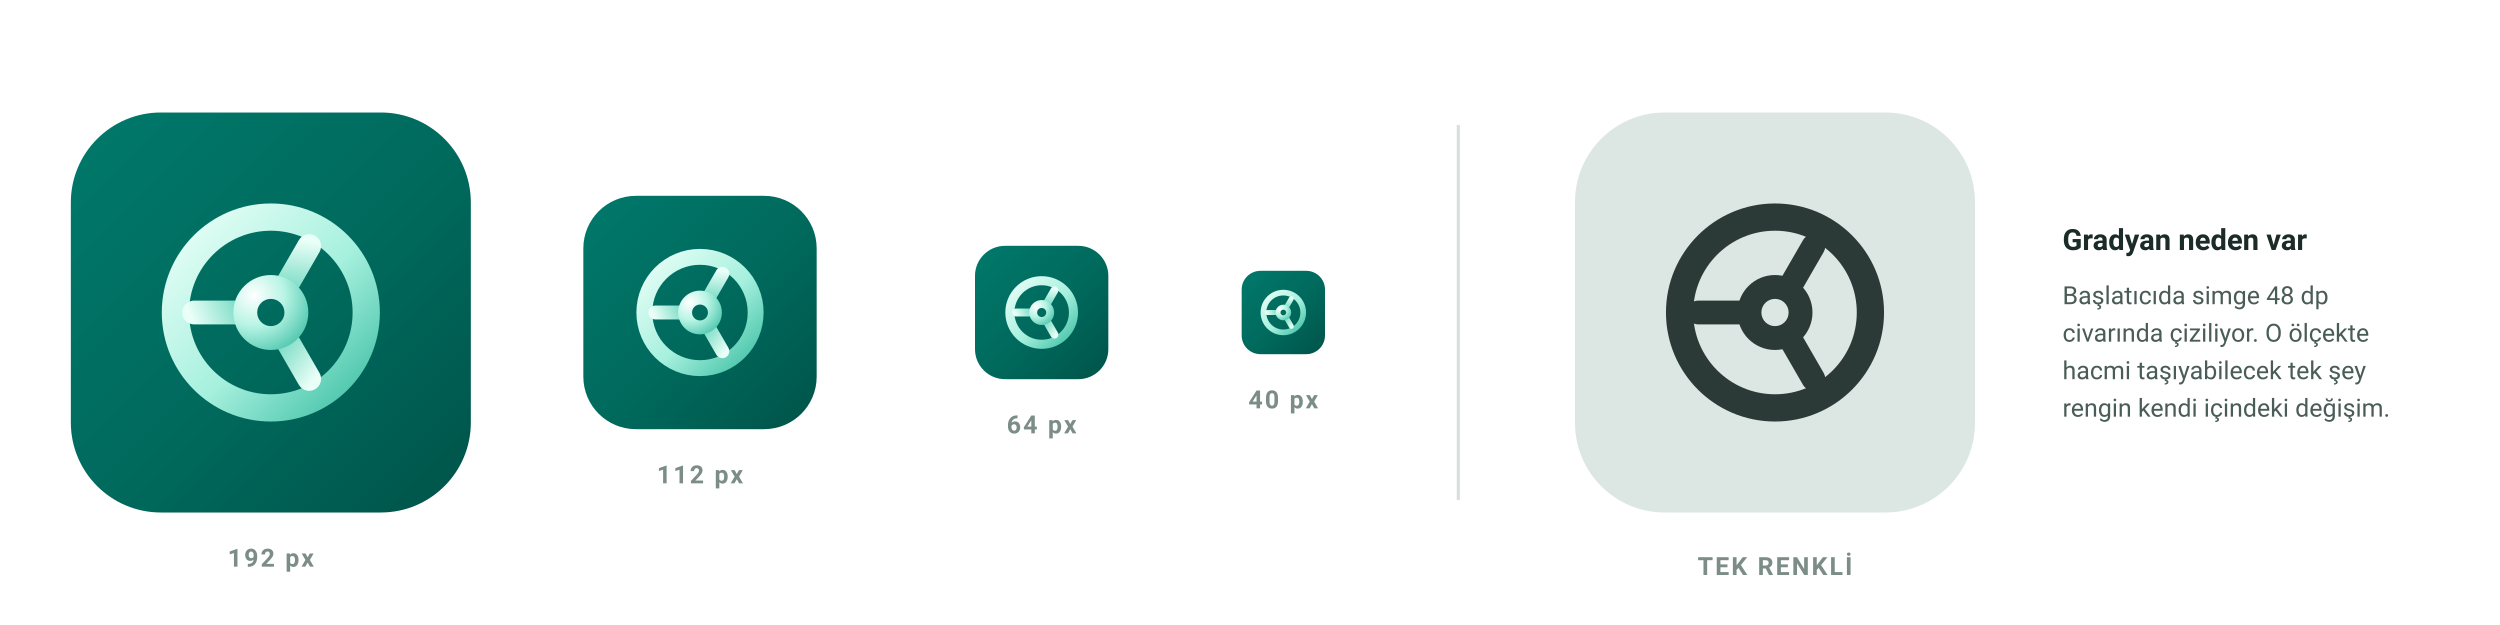
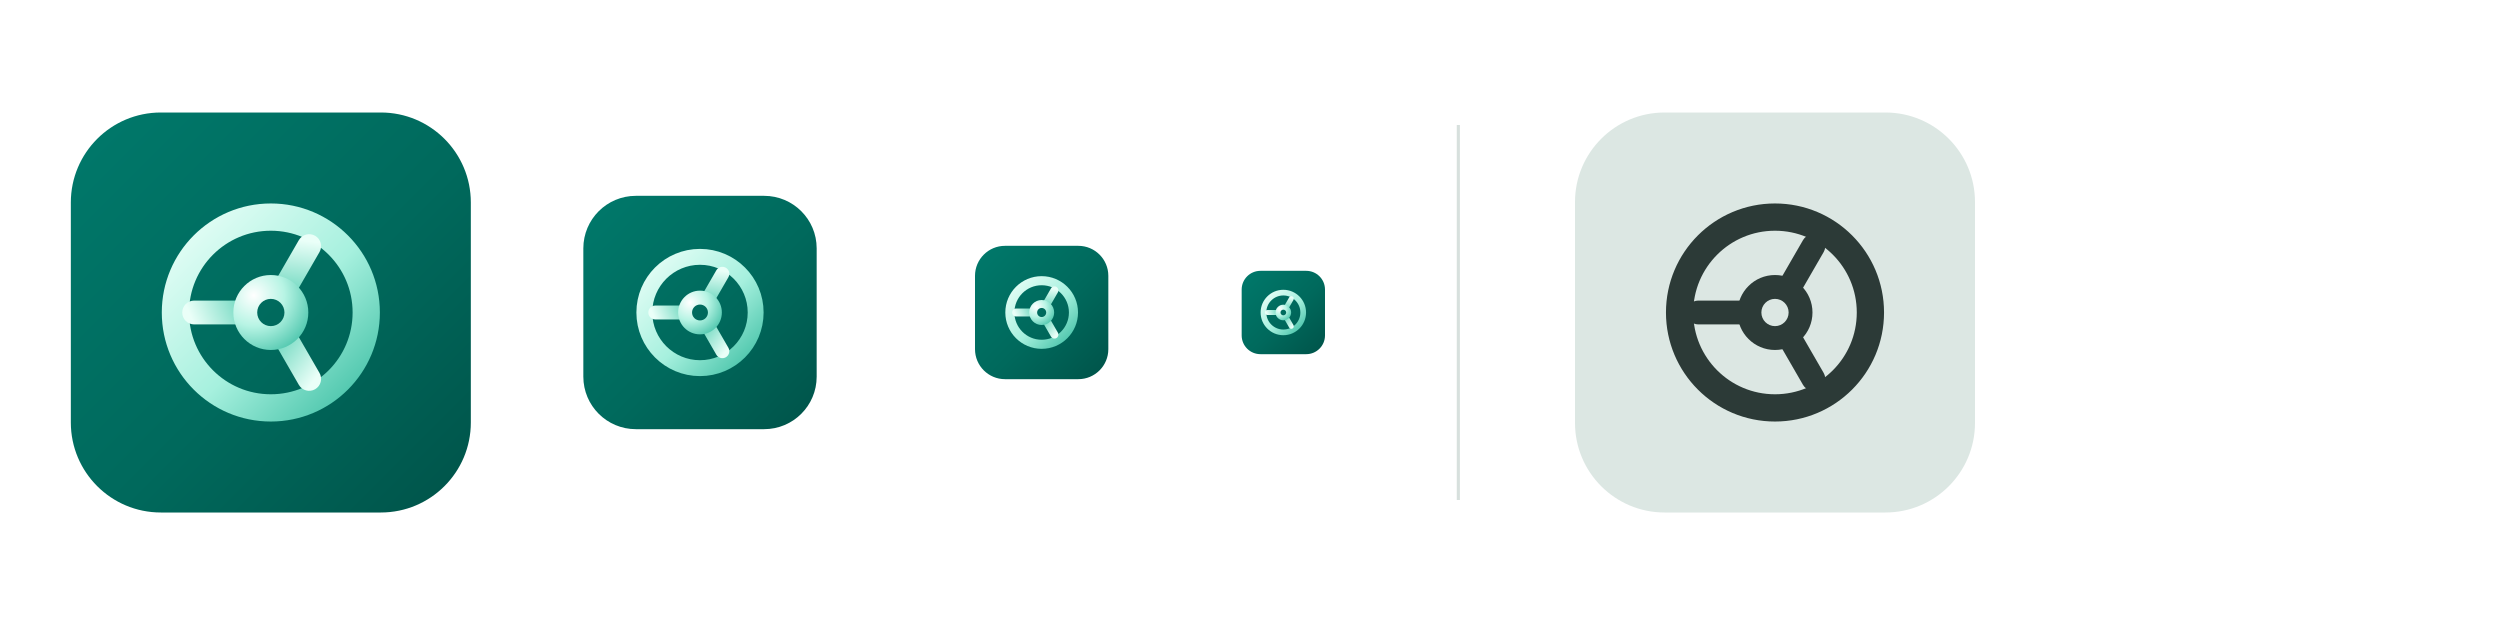
<svg xmlns="http://www.w3.org/2000/svg" font-family="Segoe UI, Roboto, Helvetica Neue, Arial, sans-serif" width="1200" height="300" viewBox="0 0 1200 300" role="img" aria-label="Kasa simgesi: gradyanlı yüz, farklı boylarda ve tek renkli">
  <defs>
    <linearGradient id="mring" x1="26" y1="26" x2="82" y2="82" gradientUnits="userSpaceOnUse">
      <stop offset="0" stop-color="#EAFFF8" />
      <stop offset="0.55" stop-color="#A6F0DE" />
      <stop offset="1" stop-color="#3FBFA4" />
    </linearGradient>
    <linearGradient id="mspoke" x1="50.5" y1="31.5" x2="57.5" y2="48" gradientUnits="userSpaceOnUse">
      <stop offset="0" stop-color="#EAFFF8" />
      <stop offset="1" stop-color="#5FD3B8" />
    </linearGradient>
    <radialGradient id="mhub" cx="49" cy="49" r="20" gradientUnits="userSpaceOnUse">
      <stop offset="0" stop-color="#FFFFFF" />
      <stop offset="0.45" stop-color="#B7F4E4" />
      <stop offset="1" stop-color="#40C0A6" />
    </radialGradient>
    <linearGradient id="backdrop" x1="0" y1="0" x2="1" y2="1">
      <stop offset="0" stop-color="#00796B" />
      <stop offset="0.55" stop-color="#00695C" />
      <stop offset="1" stop-color="#005349" />
    </linearGradient>
  </defs>
  <g>
    <rect x="34.0" y="54.0" width="192" height="192" rx="43.2" fill="url(#backdrop)" />
    <g transform="translate(130 150) scale(1.635556) translate(-54 -54)">
      <circle cx="54" cy="54" r="28" fill="none" stroke="url(#mring)" stroke-width="8" />
      <path transform="rotate(30 54 54)" fill="url(#mspoke)" d="M50.5,31.5 a3.5,3.5 0 0,1 7,0 v13 a3.5,3.5 0 0,1 -7,0 Z" />
      <path transform="rotate(150 54 54)" fill="url(#mspoke)" d="M50.5,31.5 a3.5,3.5 0 0,1 7,0 v13 a3.5,3.5 0 0,1 -7,0 Z" />
      <path transform="rotate(270 54 54)" fill="url(#mspoke)" d="M50.5,31.5 a3.5,3.5 0 0,1 7,0 v13 a3.5,3.5 0 0,1 -7,0 Z" />
      <path fill="url(#mhub)" fill-rule="evenodd" d="M54,54 m-11,0 a11,11 0 1,0 22,0 a11,11 0 1,0 -22,0 Z M54,54 m-4,0 a4,4 0 1,0 8,0 a4,4 0 1,0 -8,0 Z" />
    </g>
-     <text x="130" y="272.0" font-size="12" font-weight="600" letter-spacing="1" text-anchor="middle" fill="#7C8D88">192 px</text>
  </g>
  <g>
    <rect x="280.0" y="94.0" width="112" height="112" rx="25.2" fill="url(#backdrop)" />
    <g transform="translate(336 150) scale(0.9540741) translate(-54 -54)">
      <circle cx="54" cy="54" r="28" fill="none" stroke="url(#mring)" stroke-width="8" />
      <path transform="rotate(30 54 54)" fill="url(#mspoke)" d="M50.5,31.5 a3.5,3.5 0 0,1 7,0 v13 a3.5,3.5 0 0,1 -7,0 Z" />
      <path transform="rotate(150 54 54)" fill="url(#mspoke)" d="M50.5,31.5 a3.5,3.5 0 0,1 7,0 v13 a3.5,3.5 0 0,1 -7,0 Z" />
      <path transform="rotate(270 54 54)" fill="url(#mspoke)" d="M50.5,31.5 a3.5,3.5 0 0,1 7,0 v13 a3.5,3.5 0 0,1 -7,0 Z" />
      <path fill="url(#mhub)" fill-rule="evenodd" d="M54,54 m-11,0 a11,11 0 1,0 22,0 a11,11 0 1,0 -22,0 Z M54,54 m-4,0 a4,4 0 1,0 8,0 a4,4 0 1,0 -8,0 Z" />
    </g>
-     <text x="336" y="232.0" font-size="12" font-weight="600" letter-spacing="1" text-anchor="middle" fill="#7C8D88">112 px</text>
  </g>
  <g>
    <rect x="468.0" y="118.0" width="64" height="64" rx="14.4" fill="url(#backdrop)" />
    <g transform="translate(500 150) scale(0.5451852) translate(-54 -54)">
      <circle cx="54" cy="54" r="28" fill="none" stroke="url(#mring)" stroke-width="8" />
      <path transform="rotate(30 54 54)" fill="url(#mspoke)" d="M50.5,31.5 a3.5,3.5 0 0,1 7,0 v13 a3.5,3.5 0 0,1 -7,0 Z" />
      <path transform="rotate(150 54 54)" fill="url(#mspoke)" d="M50.5,31.5 a3.5,3.5 0 0,1 7,0 v13 a3.5,3.5 0 0,1 -7,0 Z" />
      <path transform="rotate(270 54 54)" fill="url(#mspoke)" d="M50.5,31.5 a3.5,3.5 0 0,1 7,0 v13 a3.5,3.5 0 0,1 -7,0 Z" />
      <path fill="url(#mhub)" fill-rule="evenodd" d="M54,54 m-11,0 a11,11 0 1,0 22,0 a11,11 0 1,0 -22,0 Z M54,54 m-4,0 a4,4 0 1,0 8,0 a4,4 0 1,0 -8,0 Z" />
    </g>
-     <text x="500" y="208.0" font-size="12" font-weight="600" letter-spacing="1" text-anchor="middle" fill="#7C8D88">64 px</text>
  </g>
  <g>
    <rect x="596.0" y="130.0" width="40" height="40" rx="9.0" fill="url(#backdrop)" />
    <g transform="translate(616 150) scale(0.3407407) translate(-54 -54)">
      <circle cx="54" cy="54" r="28" fill="none" stroke="url(#mring)" stroke-width="8" />
      <path transform="rotate(30 54 54)" fill="url(#mspoke)" d="M50.5,31.5 a3.5,3.5 0 0,1 7,0 v13 a3.5,3.5 0 0,1 -7,0 Z" />
      <path transform="rotate(150 54 54)" fill="url(#mspoke)" d="M50.5,31.5 a3.5,3.5 0 0,1 7,0 v13 a3.5,3.5 0 0,1 -7,0 Z" />
      <path transform="rotate(270 54 54)" fill="url(#mspoke)" d="M50.5,31.5 a3.5,3.5 0 0,1 7,0 v13 a3.5,3.5 0 0,1 -7,0 Z" />
      <path fill="url(#mhub)" fill-rule="evenodd" d="M54,54 m-11,0 a11,11 0 1,0 22,0 a11,11 0 1,0 -22,0 Z M54,54 m-4,0 a4,4 0 1,0 8,0 a4,4 0 1,0 -8,0 Z" />
    </g>
-     <text x="616" y="196.0" font-size="12" font-weight="600" letter-spacing="1" text-anchor="middle" fill="#7C8D88">40 px</text>
  </g>
  <line x1="700" y1="60" x2="700" y2="240" stroke="#D7E0DD" stroke-width="1.5" />
  <rect x="756" y="54" width="192" height="192" rx="43" fill="#DCE7E3" />
  <g transform="translate(852 150) scale(1.635556) translate(-54 -54)">
    <circle cx="54" cy="54" r="28" fill="none" stroke="#2C3A37" stroke-width="8" />
    <path transform="rotate(30 54 54)" fill="#2C3A37" d="M50.5,31.5 a3.5,3.5 0 0,1 7,0 v13 a3.5,3.5 0 0,1 -7,0 Z" />
    <path transform="rotate(150 54 54)" fill="#2C3A37" d="M50.5,31.5 a3.5,3.5 0 0,1 7,0 v13 a3.5,3.5 0 0,1 -7,0 Z" />
    <path transform="rotate(270 54 54)" fill="#2C3A37" d="M50.5,31.5 a3.5,3.5 0 0,1 7,0 v13 a3.5,3.5 0 0,1 -7,0 Z" />
    <path fill="#2C3A37" fill-rule="evenodd" d="M54,54 m-11,0 a11,11 0 1,0 22,0 a11,11 0 1,0 -22,0 Z M54,54 m-4,0 a4,4 0 1,0 8,0 a4,4 0 1,0 -8,0 Z" />
  </g>
-   <text x="852" y="276" font-size="12" font-weight="600" letter-spacing="1" text-anchor="middle" fill="#7C8D88">TEK RENKLİ</text>
-   <text x="990" y="120" font-size="14" font-weight="700" fill="#1B2B27">Gradyan neden var</text>
-   <text x="990" y="146" font-size="12" fill="#4A5C57">Başlatıcıda simge 48 dp</text>
-   <text x="990" y="164" font-size="12" fill="#4A5C57">civarında çiziliyor. O ölçekte</text>
-   <text x="990" y="182" font-size="12" fill="#4A5C57">hacmi taşıyabilecek tek şey</text>
-   <text x="990" y="200" font-size="12" fill="#4A5C57">rengin kendi içindeki değişim.</text>
</svg>
